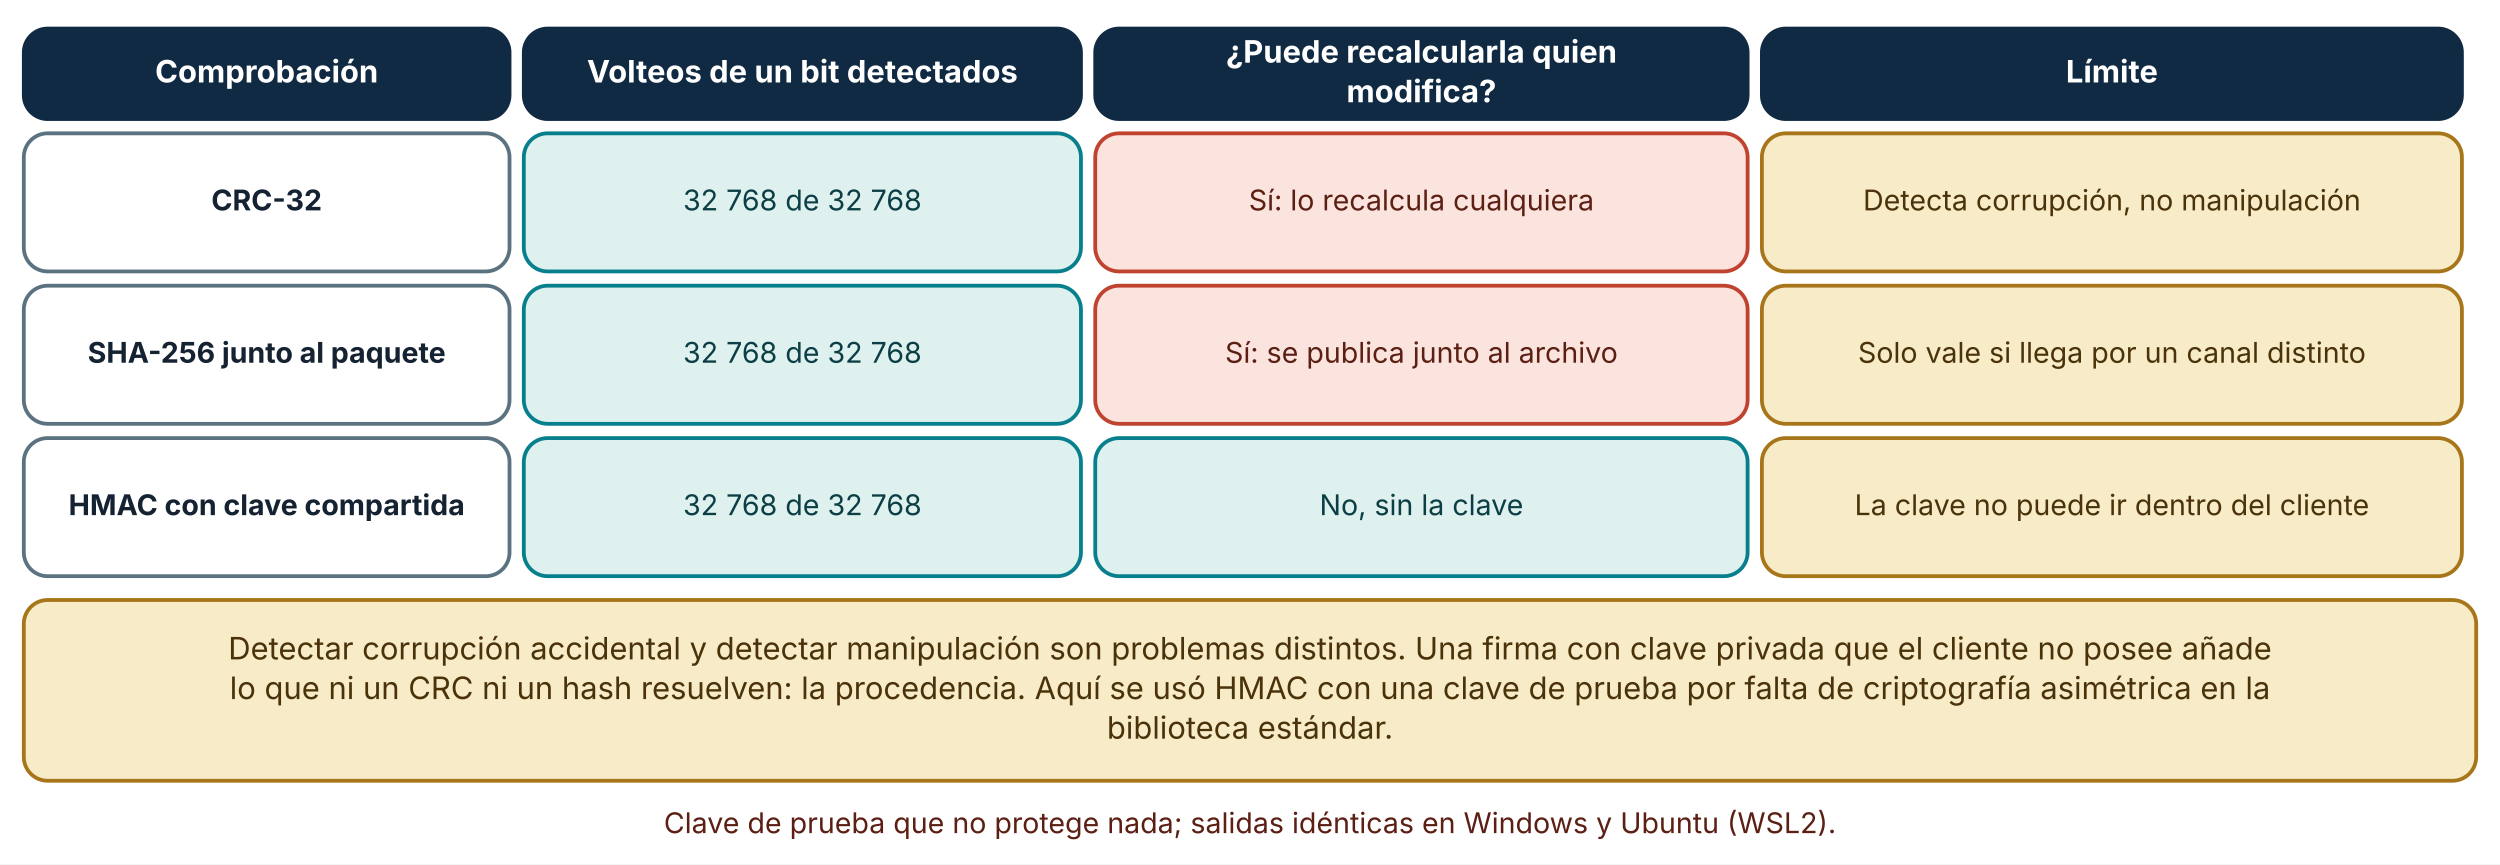
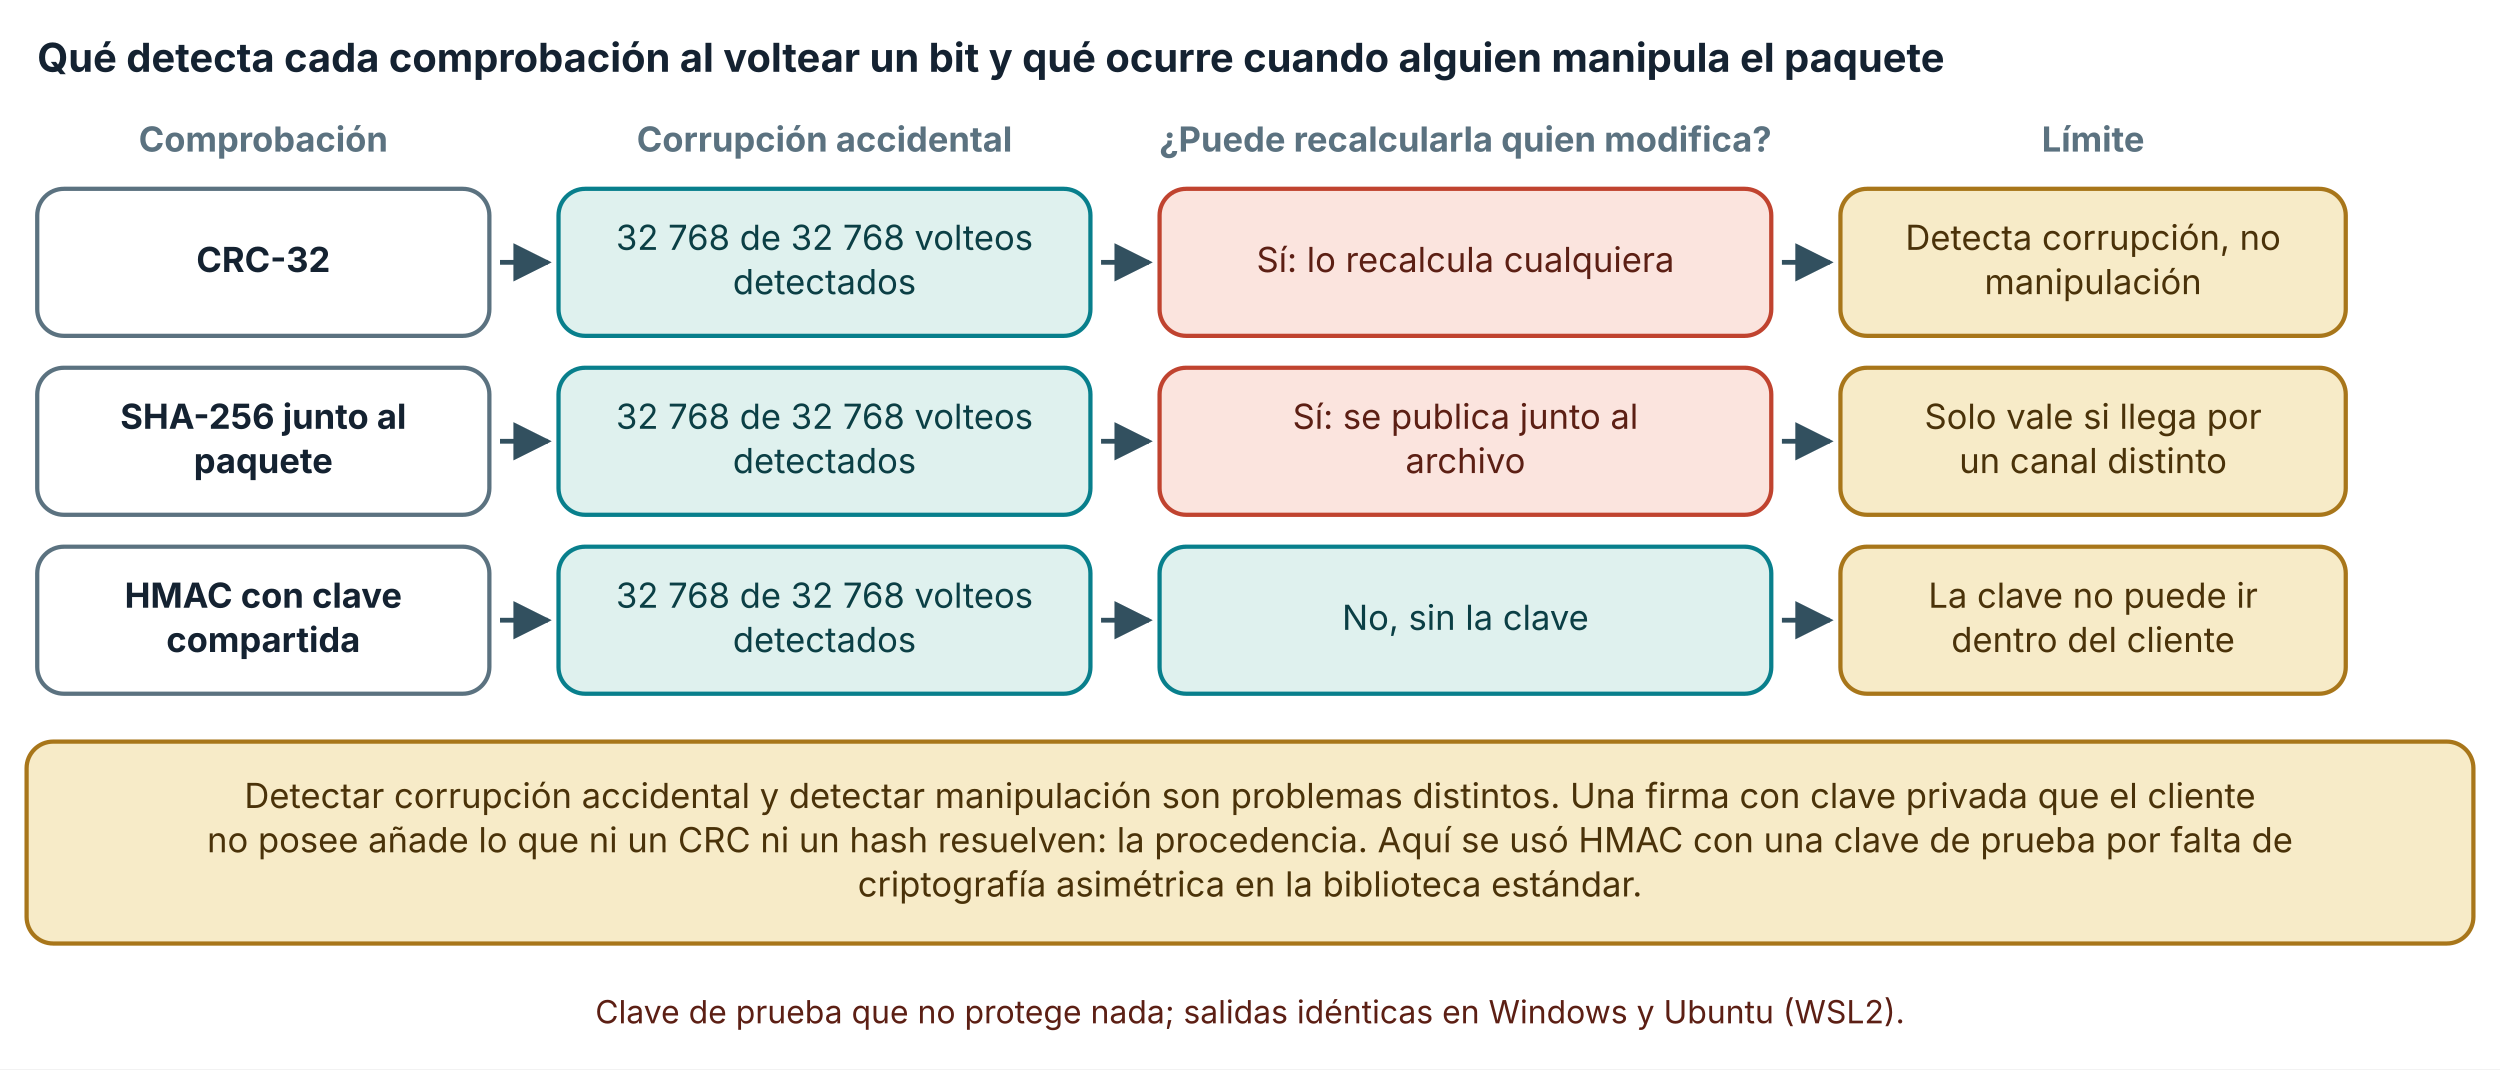
- <svg xmlns="http://www.w3.org/2000/svg" viewBox="0 0 1050 363" width="1050" height="363" role="img" aria-labelledby="t d" font-family="Inter, 'Segoe UI', system-ui, -apple-system, sans-serif">
+ <svg xmlns="http://www.w3.org/2000/svg" viewBox="0 0 940 402" width="940" height="402" role="img" aria-labelledby="t d" font-family="Inter, 'Segoe UI', system-ui, -apple-system, sans-serif">
  <defs>
    <marker id="arrow" viewBox="0 0 10 10" refX="9" refY="5" markerWidth="8" markerHeight="8" orient="auto-start-reverse">
      <path d="M0,0 L10,5 L0,10 z" fill="#32505f" />
    </marker>
    <marker id="arrow-coral" viewBox="0 0 10 10" refX="9" refY="5" markerWidth="8" markerHeight="8" orient="auto-start-reverse">
      <path d="M0,0 L10,5 L0,10 z" fill="#c0432f" />
    </marker>
  </defs>
-   <rect width="1050" height="363" fill="#ffffff" />
-   <rect x="10" y="12" width="204" height="38" rx="10" fill="#102a43" stroke="#102a43" stroke-width="1.6" />
-   <text x="112" y="34.64" font-size="13" text-anchor="middle" font-weight="700" fill="#ffffff">
-     <tspan x="112" dy="0">Comprobación</tspan>
+   <rect width="940" height="402" fill="#ffffff" />
+   <text x="14" y="27" font-size="15" text-anchor="start" font-weight="700" fill="#142231">
+     <tspan x="14" dy="0">Qué detecta cada comprobación al voltear un bit y qué ocurre cuando alguien manipula el paquete</tspan>
  </text>
-   <rect x="220" y="12" width="234" height="38" rx="10" fill="#102a43" stroke="#102a43" stroke-width="1.6" />
-   <text x="337" y="34.64" font-size="13" text-anchor="middle" font-weight="700" fill="#ffffff">
-     <tspan x="337" dy="0">Volteos de un bit detectados</tspan>
+   <text x="99" y="57" font-size="13" text-anchor="middle" font-weight="700" fill="#5b7280">
+     <tspan x="99" dy="0">Comprobación</tspan>
  </text>
-   <rect x="460" y="12" width="274" height="38" rx="10" fill="#102a43" stroke="#102a43" stroke-width="1.6" />
-   <text x="597" y="26.32" font-size="13" text-anchor="middle" font-weight="700" fill="#ffffff">
-     <tspan x="597" dy="0">¿Puede recalcularla quien</tspan>
+   <text x="310" y="57" font-size="13" text-anchor="middle" font-weight="700" fill="#5b7280">
+     <tspan x="310" dy="0">Corrupción accidental</tspan>
  </text>
-   <text x="597" y="42.96" font-size="13" text-anchor="middle" font-weight="700" fill="#ffffff">
-     <tspan x="597" dy="0">modifica?</tspan>
+   <text x="551" y="57" font-size="13" text-anchor="middle" font-weight="700" fill="#5b7280">
+     <tspan x="551" dy="0">¿Puede recalcularla quien modifica?</tspan>
  </text>
-   <rect x="740" y="12" width="294" height="38" rx="10" fill="#102a43" stroke="#102a43" stroke-width="1.6" />
-   <text x="887" y="34.64" font-size="13" text-anchor="middle" font-weight="700" fill="#ffffff">
-     <tspan x="887" dy="0">Límite</tspan>
+   <text x="787" y="57" font-size="13" text-anchor="middle" font-weight="700" fill="#5b7280">
+     <tspan x="787" dy="0">Límite</tspan>
  </text>
-   <rect x="10" y="56" width="204" height="58" rx="10" fill="#ffffff" stroke="#5b7280" stroke-width="1.6" />
-   <text x="112" y="88.36" font-size="12" text-anchor="middle" font-weight="700" fill="#142231">
-     <tspan x="112" dy="0">CRC-32</tspan>
+   <rect x="14" y="71" width="170" height="55.28" rx="10" fill="#ffffff" stroke="#5b7280" stroke-width="1.6" />
+   <text x="99" y="102.28" font-size="13" text-anchor="middle" font-weight="700" fill="#142231">
+     <tspan x="99" dy="0">CRC-32</tspan>
  </text>
-   <rect x="220" y="56" width="234" height="58" rx="10" fill="#dff1ee" stroke="#087f8c" stroke-width="1.6" />
-   <text x="337" y="88.36" font-size="12" text-anchor="middle" font-weight="400" fill="#0b3f45">
-     <tspan x="337" dy="0">32 768 de 32 768</tspan>
+   <polyline points="188,98.64 206,98.64" fill="none" stroke="#32505f" stroke-width="1.8" marker-end="url(#arrow)" />
+   <rect x="210" y="71" width="200" height="55.28" rx="10" fill="#dff1ee" stroke="#087f8c" stroke-width="1.6" />
+   <text x="310" y="93.96" font-size="13" text-anchor="middle" font-weight="400" fill="#0b3f45">
+     <tspan x="310" dy="0">32 768 de 32 768 volteos</tspan>
  </text>
-   <rect x="460" y="56" width="274" height="58" rx="10" fill="#fbe4de" stroke="#c0432f" stroke-width="1.6" />
-   <text x="597" y="88.36" font-size="12" text-anchor="middle" font-weight="400" fill="#5c1f14">
-     <tspan x="597" dy="0">Sí: lo recalcula cualquiera</tspan>
+   <text x="310" y="110.6" font-size="13" text-anchor="middle" font-weight="400" fill="#0b3f45">
+     <tspan x="310" dy="0">detectados</tspan>
  </text>
-   <rect x="740" y="56" width="294" height="58" rx="10" fill="#f7ebc8" stroke="#a8761a" stroke-width="1.6" />
-   <text x="887" y="88.36" font-size="12" text-anchor="middle" font-weight="400" fill="#4a3209">
-     <tspan x="887" dy="0">Detecta corrupción, no manipulación</tspan>
+   <polyline points="414,98.64 432,98.64" fill="none" stroke="#32505f" stroke-width="1.8" marker-end="url(#arrow)" />
+   <rect x="436" y="71" width="230" height="55.28" rx="10" fill="#fbe4de" stroke="#c0432f" stroke-width="1.6" />
+   <text x="551" y="102.28" font-size="13" text-anchor="middle" font-weight="400" fill="#5c1f14">
+     <tspan x="551" dy="0">Sí: lo recalcula cualquiera</tspan>
  </text>
-   <rect x="10" y="120" width="204" height="58" rx="10" fill="#ffffff" stroke="#5b7280" stroke-width="1.6" />
-   <text x="112" y="152.36" font-size="12" text-anchor="middle" font-weight="700" fill="#142231">
-     <tspan x="112" dy="0">SHA-256 junto al paquete</tspan>
+   <polyline points="670,98.64 688,98.64" fill="none" stroke="#32505f" stroke-width="1.8" marker-end="url(#arrow)" />
+   <rect x="692" y="71" width="190" height="55.28" rx="10" fill="#f7ebc8" stroke="#a8761a" stroke-width="1.6" />
+   <text x="787" y="93.96" font-size="13" text-anchor="middle" font-weight="400" fill="#4a3209">
+     <tspan x="787" dy="0">Detecta corrupción, no</tspan>
  </text>
-   <rect x="220" y="120" width="234" height="58" rx="10" fill="#dff1ee" stroke="#087f8c" stroke-width="1.6" />
-   <text x="337" y="152.36" font-size="12" text-anchor="middle" font-weight="400" fill="#0b3f45">
-     <tspan x="337" dy="0">32 768 de 32 768</tspan>
+   <text x="787" y="110.6" font-size="13" text-anchor="middle" font-weight="400" fill="#4a3209">
+     <tspan x="787" dy="0">manipulación</tspan>
  </text>
-   <rect x="460" y="120" width="274" height="58" rx="10" fill="#fbe4de" stroke="#c0432f" stroke-width="1.6" />
-   <text x="597" y="152.36" font-size="12" text-anchor="middle" font-weight="400" fill="#5c1f14">
-     <tspan x="597" dy="0">Sí: se publica junto al archivo</tspan>
+   <rect x="14" y="138.28" width="170" height="55.28" rx="10" fill="#ffffff" stroke="#5b7280" stroke-width="1.6" />
+   <text x="99" y="161.24" font-size="13" text-anchor="middle" font-weight="700" fill="#142231">
+     <tspan x="99" dy="0">SHA-256 junto al</tspan>
  </text>
-   <rect x="740" y="120" width="294" height="58" rx="10" fill="#f7ebc8" stroke="#a8761a" stroke-width="1.6" />
-   <text x="887" y="152.36" font-size="12" text-anchor="middle" font-weight="400" fill="#4a3209">
-     <tspan x="887" dy="0">Solo vale si llega por un canal distinto</tspan>
+   <text x="99" y="177.88" font-size="13" text-anchor="middle" font-weight="700" fill="#142231">
+     <tspan x="99" dy="0">paquete</tspan>
  </text>
-   <rect x="10" y="184" width="204" height="58" rx="10" fill="#ffffff" stroke="#5b7280" stroke-width="1.6" />
-   <text x="112" y="216.36" font-size="12" text-anchor="middle" font-weight="700" fill="#142231">
-     <tspan x="112" dy="0">HMAC con clave compartida</tspan>
+   <polyline points="188,165.92 206,165.92" fill="none" stroke="#32505f" stroke-width="1.8" marker-end="url(#arrow)" />
+   <rect x="210" y="138.28" width="200" height="55.28" rx="10" fill="#dff1ee" stroke="#087f8c" stroke-width="1.6" />
+   <text x="310" y="161.24" font-size="13" text-anchor="middle" font-weight="400" fill="#0b3f45">
+     <tspan x="310" dy="0">32 768 de 32 768 volteos</tspan>
  </text>
-   <rect x="220" y="184" width="234" height="58" rx="10" fill="#dff1ee" stroke="#087f8c" stroke-width="1.6" />
-   <text x="337" y="216.36" font-size="12" text-anchor="middle" font-weight="400" fill="#0b3f45">
-     <tspan x="337" dy="0">32 768 de 32 768</tspan>
+   <text x="310" y="177.88" font-size="13" text-anchor="middle" font-weight="400" fill="#0b3f45">
+     <tspan x="310" dy="0">detectados</tspan>
  </text>
-   <rect x="460" y="184" width="274" height="58" rx="10" fill="#dff1ee" stroke="#087f8c" stroke-width="1.6" />
-   <text x="597" y="216.36" font-size="12" text-anchor="middle" font-weight="400" fill="#0b3f45">
-     <tspan x="597" dy="0">No, sin la clave</tspan>
+   <polyline points="414,165.92 432,165.92" fill="none" stroke="#32505f" stroke-width="1.8" marker-end="url(#arrow)" />
+   <rect x="436" y="138.28" width="230" height="55.28" rx="10" fill="#fbe4de" stroke="#c0432f" stroke-width="1.6" />
+   <text x="551" y="161.24" font-size="13" text-anchor="middle" font-weight="400" fill="#5c1f14">
+     <tspan x="551" dy="0">Sí: se publica junto al</tspan>
  </text>
-   <rect x="740" y="184" width="294" height="58" rx="10" fill="#f7ebc8" stroke="#a8761a" stroke-width="1.6" />
-   <text x="887" y="216.36" font-size="12" text-anchor="middle" font-weight="400" fill="#4a3209">
-     <tspan x="887" dy="0">La clave no puede ir dentro del cliente</tspan>
+   <text x="551" y="177.88" font-size="13" text-anchor="middle" font-weight="400" fill="#5c1f14">
+     <tspan x="551" dy="0">archivo</tspan>
  </text>
-   <rect x="10" y="252" width="1030" height="75.92" rx="10" fill="#f7ebc8" stroke="#a8761a" stroke-width="1.6" />
-   <text x="525" y="276.96" font-size="13" text-anchor="middle" font-weight="400" fill="#4a3209">
-     <tspan x="525" dy="0">Detectar corrupción accidental y detectar manipulación son problemas distintos. Una firma con clave privada que el cliente no posee añade</tspan>
+   <polyline points="670,165.92 688,165.92" fill="none" stroke="#32505f" stroke-width="1.8" marker-end="url(#arrow)" />
+   <rect x="692" y="138.28" width="190" height="55.28" rx="10" fill="#f7ebc8" stroke="#a8761a" stroke-width="1.6" />
+   <text x="787" y="161.24" font-size="13" text-anchor="middle" font-weight="400" fill="#4a3209">
+     <tspan x="787" dy="0">Solo vale si llega por</tspan>
  </text>
-   <text x="525" y="293.6" font-size="13" text-anchor="middle" font-weight="400" fill="#4a3209">
-     <tspan x="525" dy="0">lo que ni un CRC ni un hash resuelven: la procedencia. Aquí se usó HMAC con una clave de prueba por falta de criptografía asimétrica en la</tspan>
+   <text x="787" y="177.88" font-size="13" text-anchor="middle" font-weight="400" fill="#4a3209">
+     <tspan x="787" dy="0">un canal distinto</tspan>
  </text>
-   <text x="525" y="310.24" font-size="13" text-anchor="middle" font-weight="400" fill="#4a3209">
-     <tspan x="525" dy="0">biblioteca estándar.</tspan>
+   <rect x="14" y="205.56" width="170" height="55.28" rx="10" fill="#ffffff" stroke="#5b7280" stroke-width="1.6" />
+   <text x="99" y="228.52" font-size="13" text-anchor="middle" font-weight="700" fill="#142231">
+     <tspan x="99" dy="0">HMAC con clave</tspan>
  </text>
-   <text x="525" y="349.92" font-size="12" text-anchor="middle" font-weight="400" fill="#5c1f14">
-     <tspan x="525" dy="0">Clave de prueba que no protege nada; salidas idénticas en Windows y Ubuntu (WSL2).</tspan>
+   <text x="99" y="245.16" font-size="13" text-anchor="middle" font-weight="700" fill="#142231">
+     <tspan x="99" dy="0">compartida</tspan>
+   </text>
+   <polyline points="188,233.2 206,233.2" fill="none" stroke="#32505f" stroke-width="1.8" marker-end="url(#arrow)" />
+   <rect x="210" y="205.56" width="200" height="55.28" rx="10" fill="#dff1ee" stroke="#087f8c" stroke-width="1.6" />
+   <text x="310" y="228.52" font-size="13" text-anchor="middle" font-weight="400" fill="#0b3f45">
+     <tspan x="310" dy="0">32 768 de 32 768 volteos</tspan>
+   </text>
+   <text x="310" y="245.16" font-size="13" text-anchor="middle" font-weight="400" fill="#0b3f45">
+     <tspan x="310" dy="0">detectados</tspan>
+   </text>
+   <polyline points="414,233.2 432,233.2" fill="none" stroke="#32505f" stroke-width="1.8" marker-end="url(#arrow)" />
+   <rect x="436" y="205.56" width="230" height="55.28" rx="10" fill="#dff1ee" stroke="#087f8c" stroke-width="1.6" />
+   <text x="551" y="236.84" font-size="13" text-anchor="middle" font-weight="400" fill="#0b3f45">
+     <tspan x="551" dy="0">No, sin la clave</tspan>
+   </text>
+   <polyline points="670,233.2 688,233.2" fill="none" stroke="#32505f" stroke-width="1.8" marker-end="url(#arrow)" />
+   <rect x="692" y="205.56" width="190" height="55.28" rx="10" fill="#f7ebc8" stroke="#a8761a" stroke-width="1.6" />
+   <text x="787" y="228.52" font-size="13" text-anchor="middle" font-weight="400" fill="#4a3209">
+     <tspan x="787" dy="0">La clave no puede ir</tspan>
+   </text>
+   <text x="787" y="245.16" font-size="13" text-anchor="middle" font-weight="400" fill="#4a3209">
+     <tspan x="787" dy="0">dentro del cliente</tspan>
+   </text>
+   <rect x="10" y="278.84" width="920" height="75.92" rx="10" fill="#f7ebc8" stroke="#a8761a" stroke-width="1.6" />
+   <text x="470" y="303.8" font-size="13" text-anchor="middle" font-weight="400" fill="#4a3209">
+     <tspan x="470" dy="0">Detectar corrupción accidental y detectar manipulación son problemas distintos. Una firma con clave privada que el cliente</tspan>
+   </text>
+   <text x="470" y="320.44" font-size="13" text-anchor="middle" font-weight="400" fill="#4a3209">
+     <tspan x="470" dy="0">no posee añade lo que ni un CRC ni un hash resuelven: la procedencia. Aquí se usó HMAC con una clave de prueba por falta de</tspan>
+   </text>
+   <text x="470" y="337.08" font-size="13" text-anchor="middle" font-weight="400" fill="#4a3209">
+     <tspan x="470" dy="0">criptografía asimétrica en la biblioteca estándar.</tspan>
+   </text>
+   <text x="470" y="384.76" font-size="12" text-anchor="middle" font-weight="400" fill="#5c1f14">
+     <tspan x="470" dy="0">Clave de prueba que no protege nada; salidas idénticas en Windows y Ubuntu (WSL2).</tspan>
  </text>
</svg>
